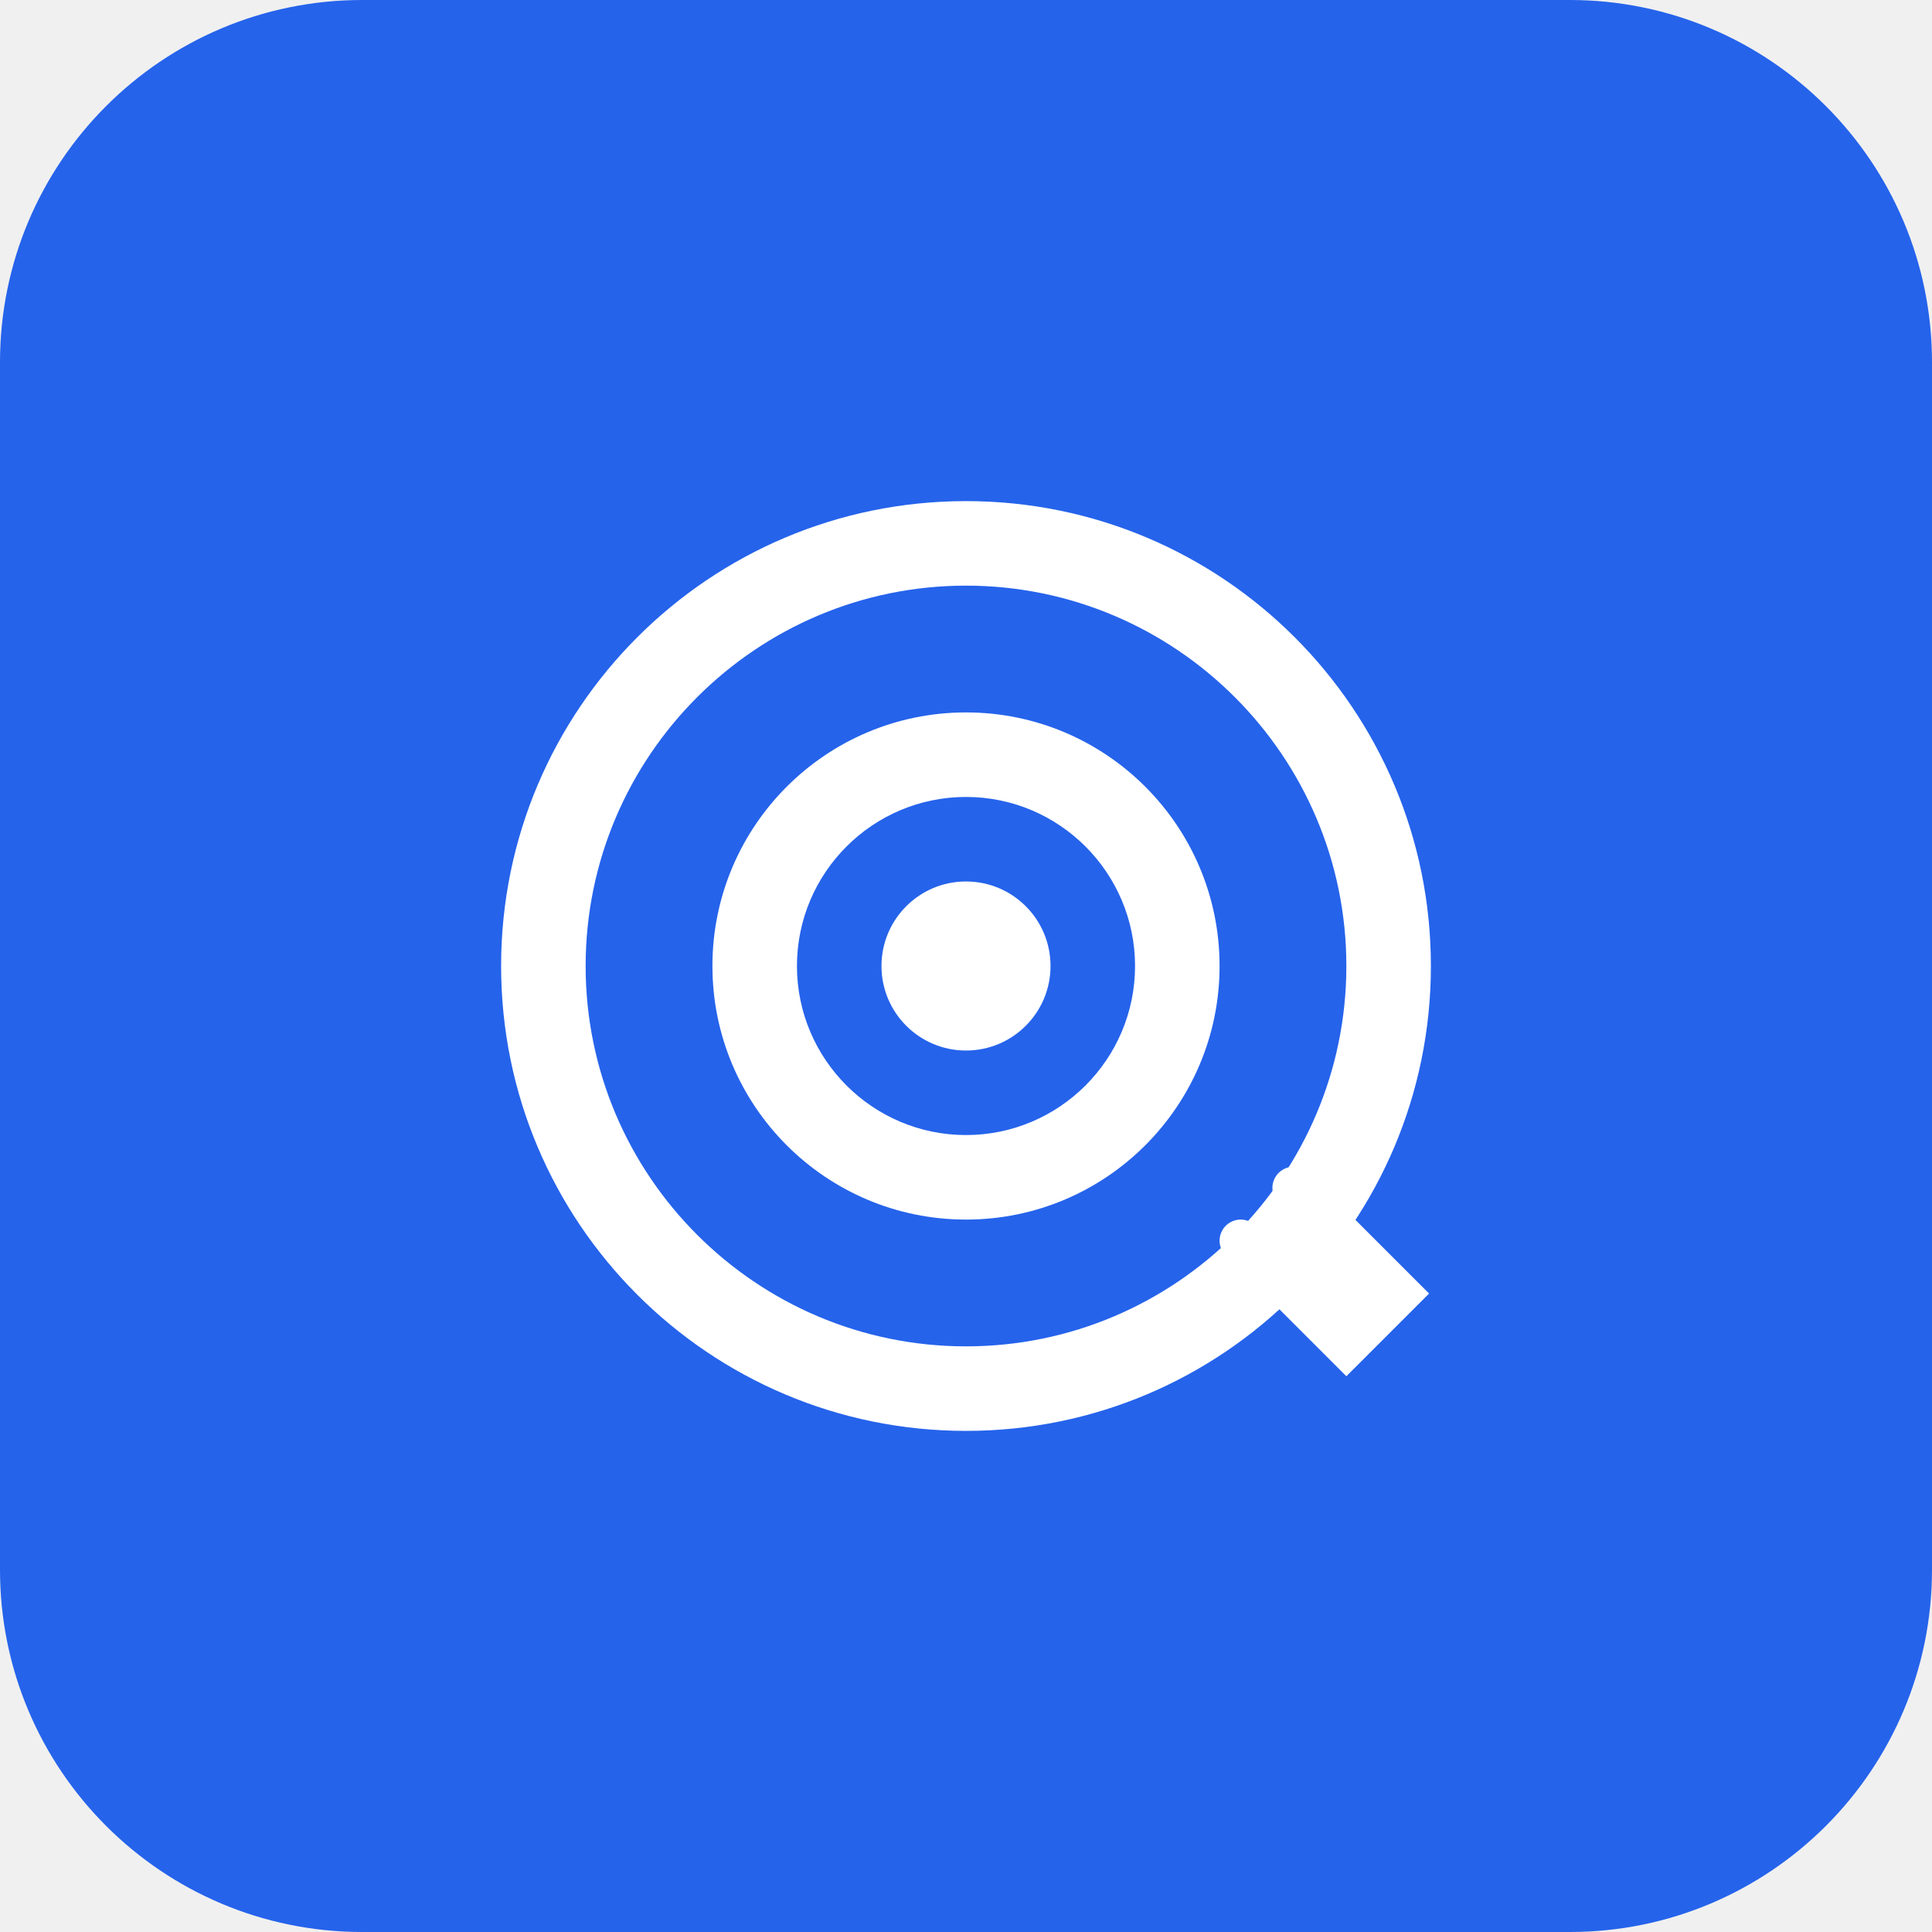
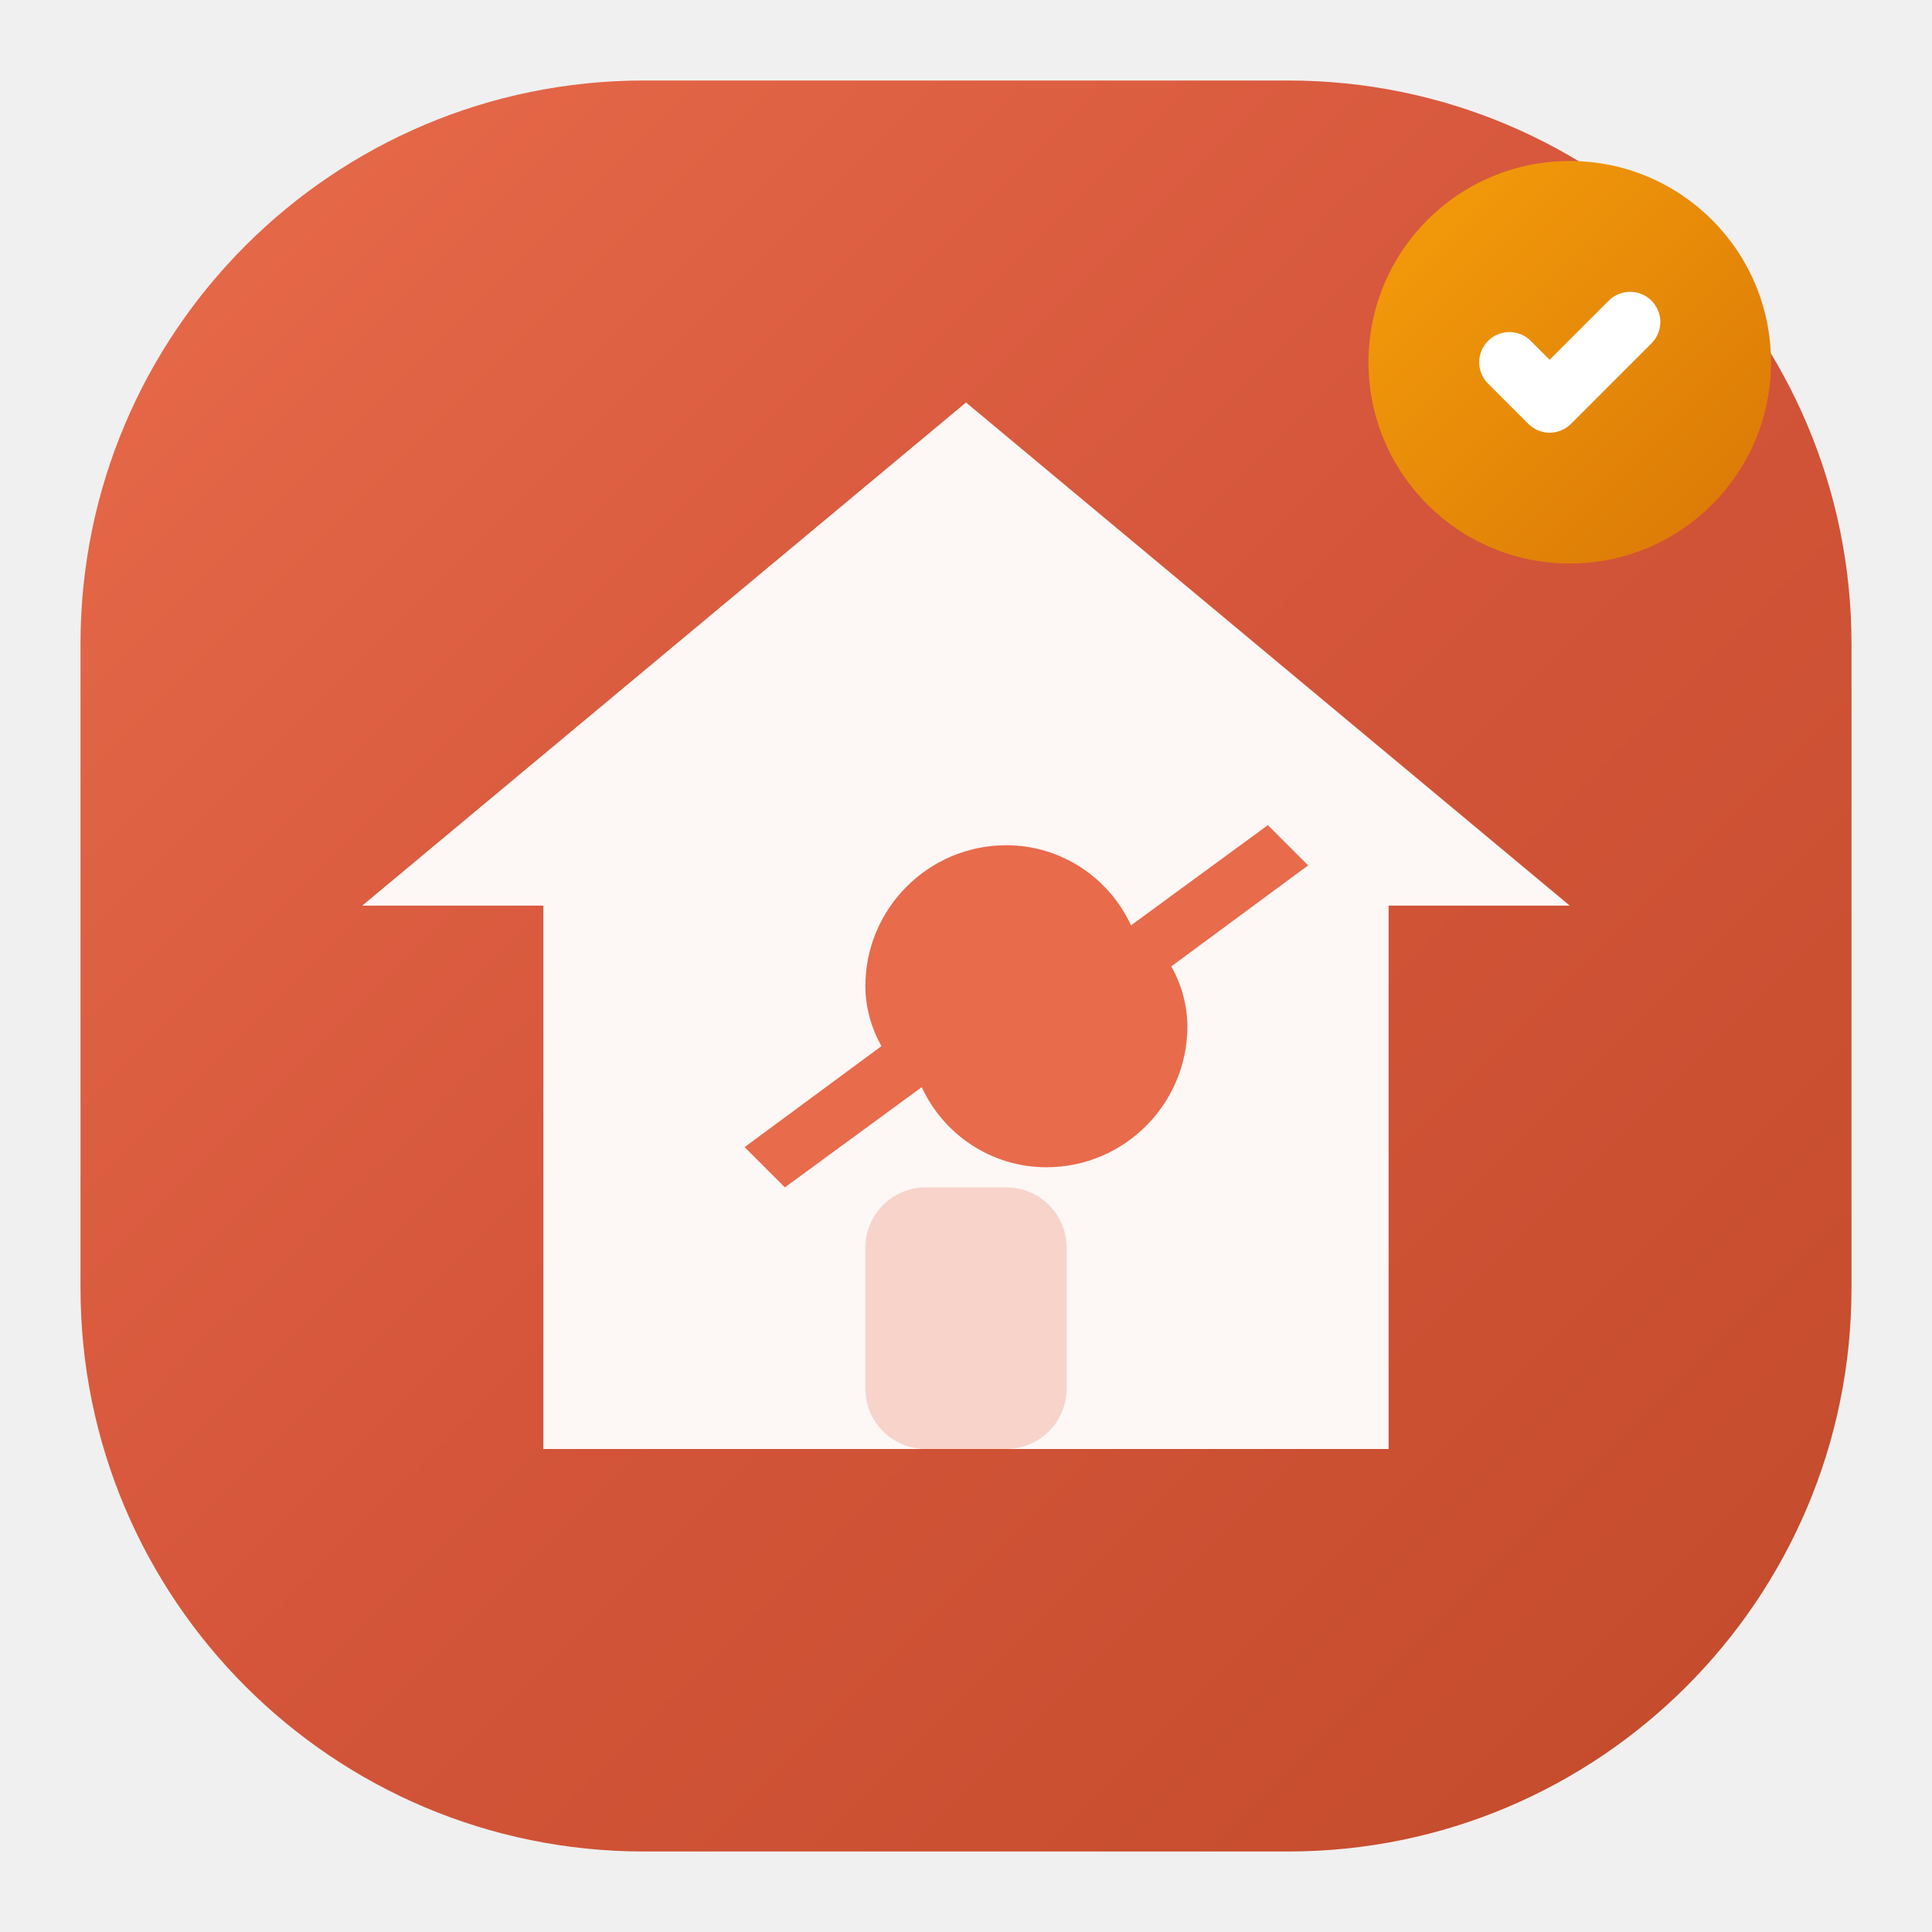
- <svg xmlns="http://www.w3.org/2000/svg" viewBox="0 0 128 128" width="128" height="128">
-   <rect width="128" height="128" rx="24" fill="#2563eb" />
-   <g transform="translate(19.2, 19.2) scale(0.175)">
-     <path d="M256 80c-97.2 0-176 78.8-176 176s78.8 176 176 176 176-78.8 176-176S353.2 80 256 80zm0 320c-79.4 0-144-64.6-144-144s64.6-144 144-144 144 64.6 144 144-64.6 144-144 144z" fill="white" />
-     <path d="M256 160c-53 0-96 43-96 96s43 96 96 96 96-43 96-96-43-96-96-96zm0 160c-35.3 0-64-28.7-64-64s28.7-64 64-64 64 28.7 64 64-28.7 64-64 64z" fill="white" />
-     <circle cx="256" cy="256" r="32" fill="white" />
-     <path d="M380 340l40 40-20 20-40-40" fill="white" stroke="white" stroke-width="16" stroke-linecap="round" />
-   </g>
+ <svg xmlns="http://www.w3.org/2000/svg" viewBox="0 0 48 48" width="128" height="128" fill="none">
+   <defs>
+     <linearGradient id="g" x1="0%" y1="0%" x2="100%" y2="100%">
+       <stop offset="0%" stop-color="#E86B4B" />
+       <stop offset="50%" stop-color="#D4553A" />
+       <stop offset="100%" stop-color="#C24B2A" />
+     </linearGradient>
+     <linearGradient id="a" x1="0%" y1="0%" x2="100%" y2="100%">
+       <stop offset="0%" stop-color="#f59e0b" />
+       <stop offset="100%" stop-color="#d97706" />
+     </linearGradient>
+   </defs>
+   <rect x="2" y="2" width="44" height="44" rx="14" fill="url(#g)" />
+   <path d="M24 10L9 22.5H13.5V36H34.5V22.5H39L24 10Z" fill="white" fill-opacity="0.95" />
+   <path d="M21.5 24.5C21.5 22.57 23.07 21 25 21C26.38 21 27.56 21.82 28.1 22.99L31.5 20.5L32.5 21.5L29.1 24.01C29.37 24.48 29.5 25.02 29.5 25.5C29.5 27.43 27.93 29 26 29C24.62 29 23.44 28.18 22.9 27.01L19.5 29.5L18.5 28.5L21.9 25.99C21.63 25.52 21.5 24.98 21.5 24.5Z" fill="#E86B4B" />
+   <rect x="21.5" y="29.5" width="5" height="6.5" rx="1.5" fill="#E86B4B" fill-opacity="0.25" />
+   <circle cx="39" cy="9" r="5" fill="url(#a)" />
+   <path d="M37.5 9L38.5 10L40.5 8" stroke="white" stroke-width="1.5" stroke-linecap="round" stroke-linejoin="round" />
</svg>
